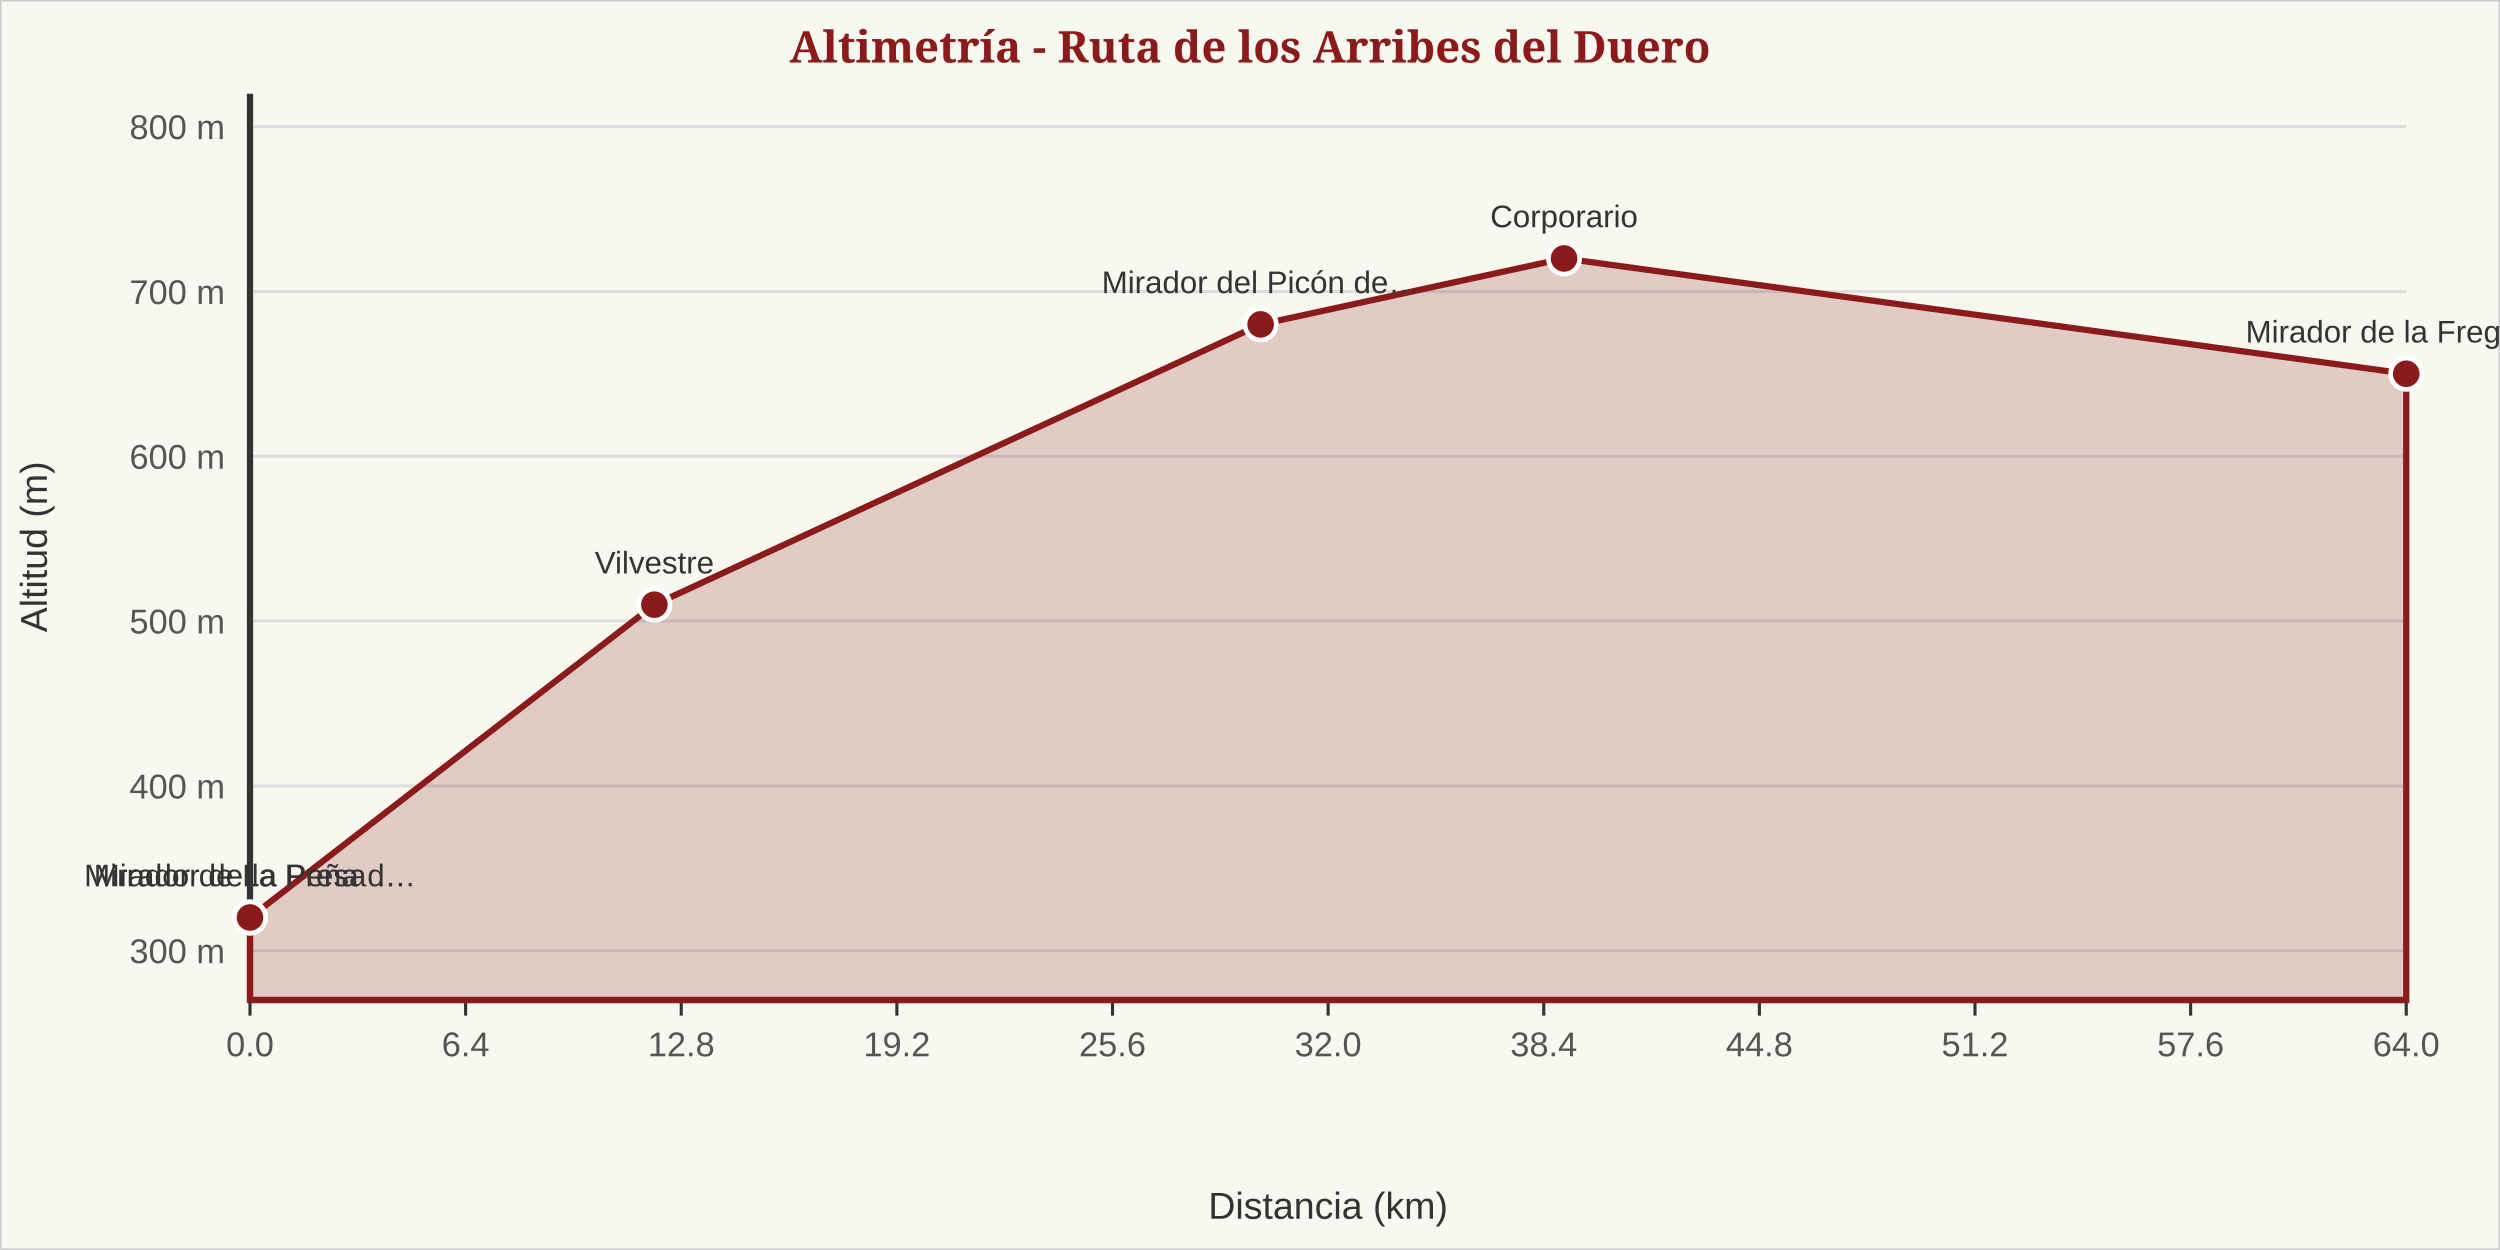
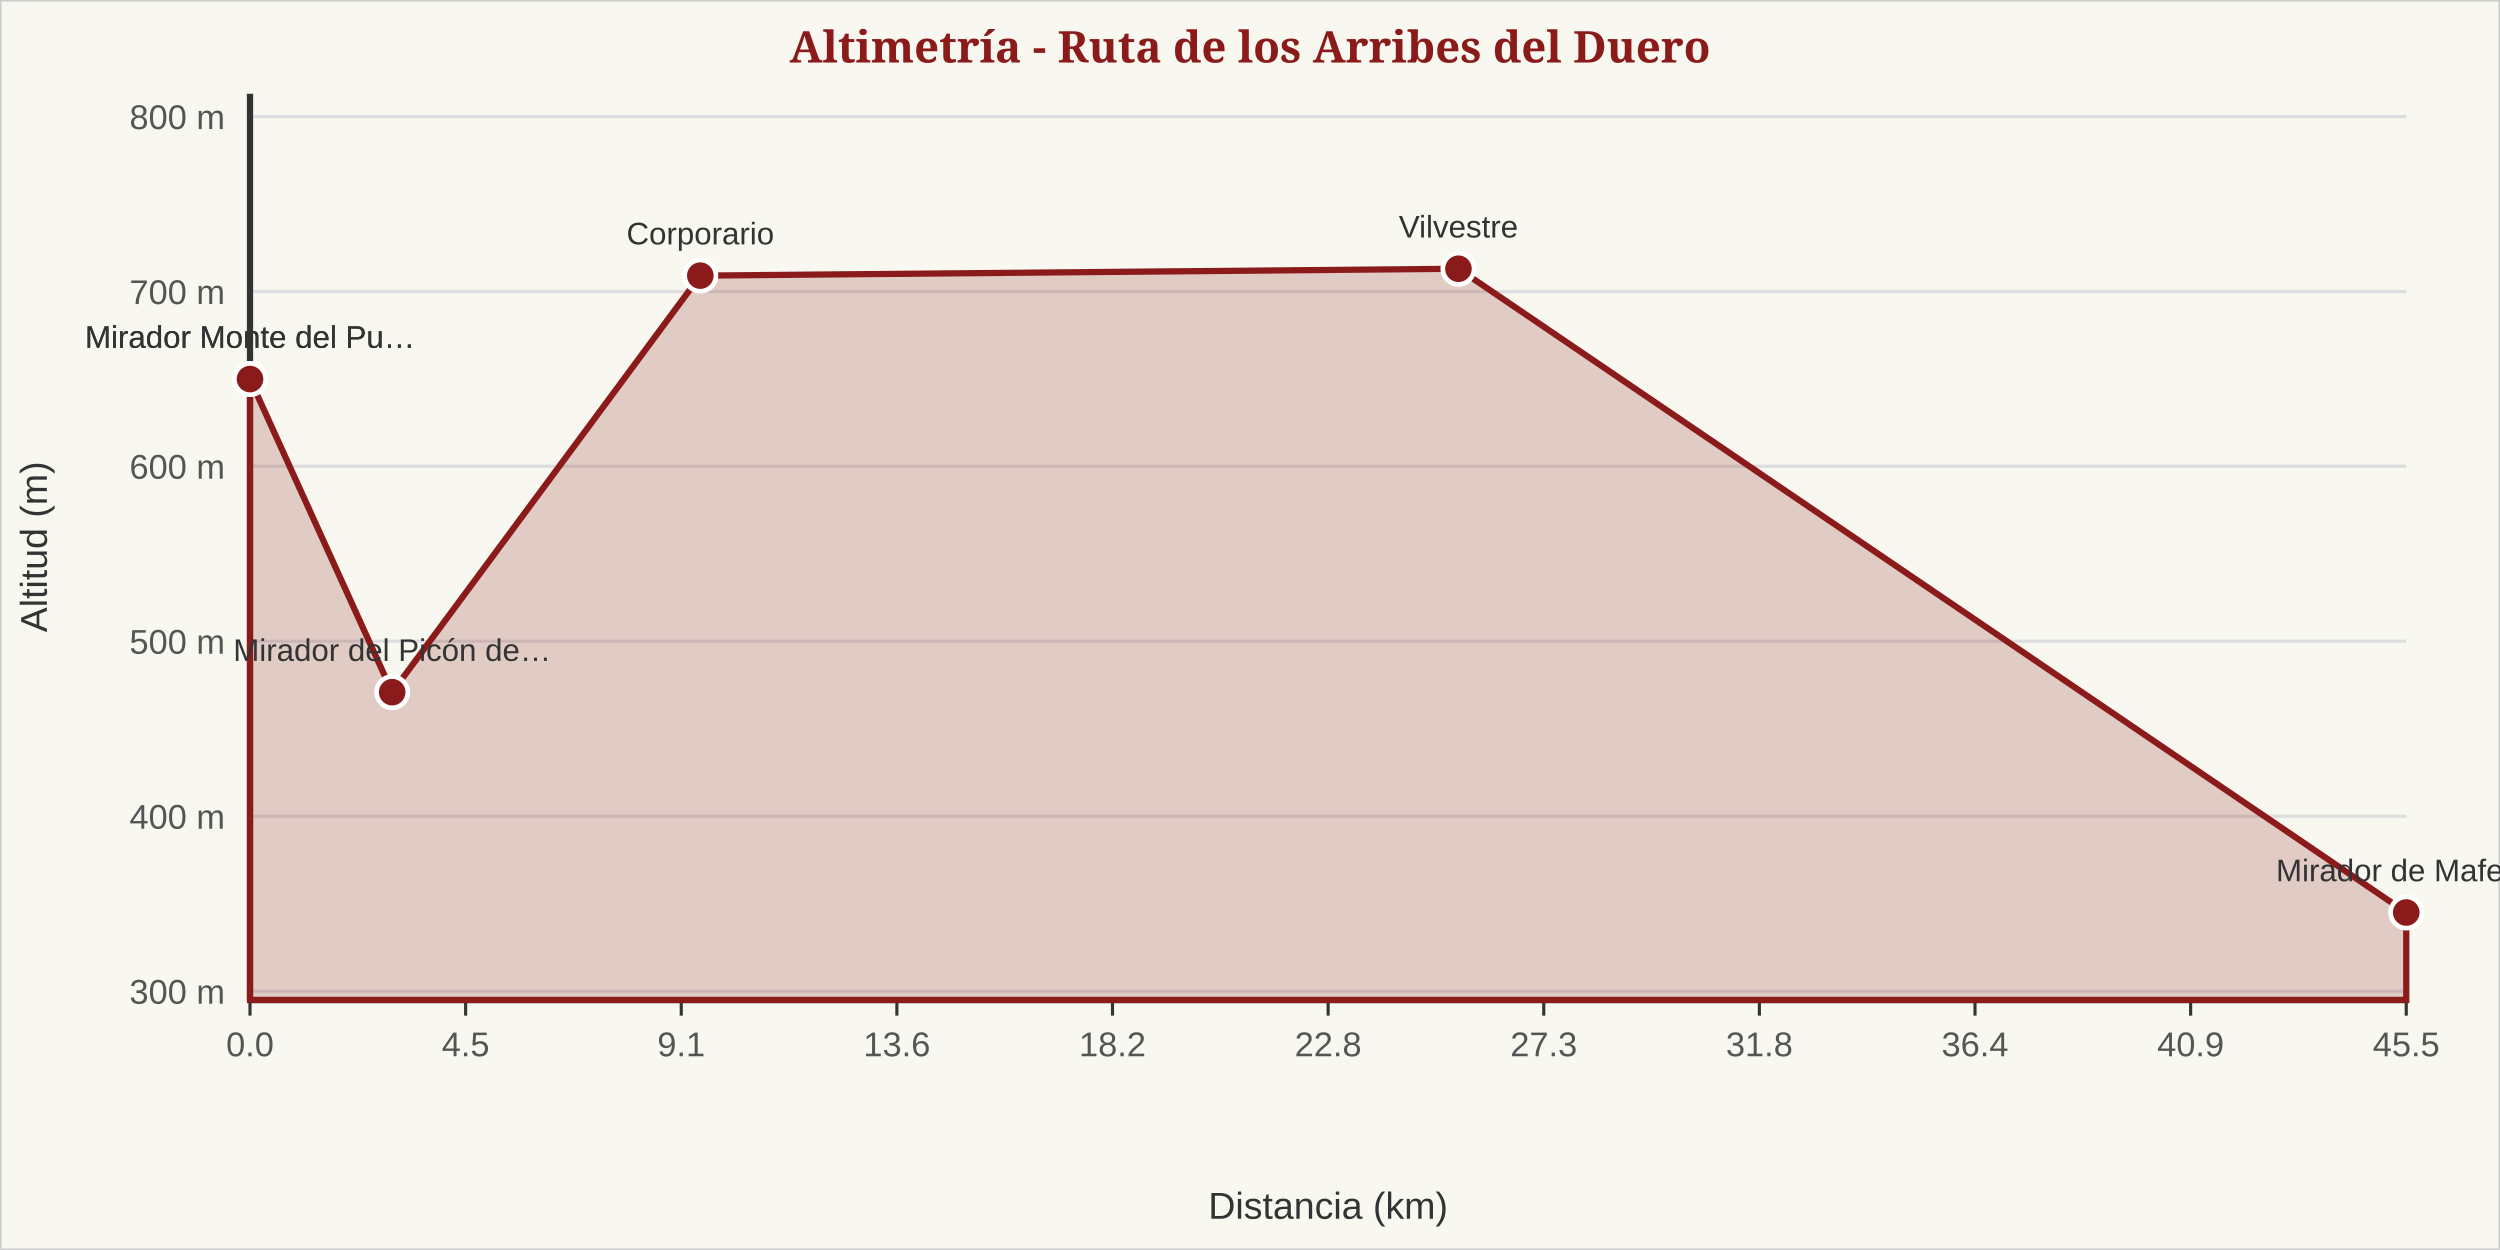
<svg xmlns="http://www.w3.org/2000/svg" viewBox="0 0 800 400" role="img" width="100%" height="400" preserveAspectRatio="xMidYMid meet" aria-label="Altimetría de la ruta Ruta de los Arribes del Duero">
  <rect width="100%" height="100%" fill="#f8f8f0" stroke="#ccc" />
  <text x="400" y="20" text-anchor="middle" font-family="Georgia, serif" font-size="14" font-weight="bold" fill="#8b1a1a">
    Altimetría - Ruta de los Arribes del Duero
  </text>
-   <line x1="80" y1="304.2" x2="770" y2="304.2" stroke="#ddd" stroke-width="1" />
-   <text x="72" y="308.2" text-anchor="end" font-family="Arial, sans-serif" font-size="11" fill="#555">300 m</text>
-   <line x1="80" y1="251.5" x2="770" y2="251.5" stroke="#ddd" stroke-width="1" />
-   <text x="72" y="255.5" text-anchor="end" font-family="Arial, sans-serif" font-size="11" fill="#555">400 m</text>
-   <line x1="80" y1="198.7" x2="770" y2="198.7" stroke="#ddd" stroke-width="1" />
-   <text x="72" y="202.7" text-anchor="end" font-family="Arial, sans-serif" font-size="11" fill="#555">500 m</text>
-   <line x1="80" y1="146.0" x2="770" y2="146.0" stroke="#ddd" stroke-width="1" />
-   <text x="72" y="150.0" text-anchor="end" font-family="Arial, sans-serif" font-size="11" fill="#555">600 m</text>
+   <line x1="80" y1="317.2" x2="770" y2="317.2" stroke="#ddd" stroke-width="1" />
+   <text x="72" y="321.2" text-anchor="end" font-family="Arial, sans-serif" font-size="11" fill="#555">300 m</text>
+   <line x1="80" y1="261.2" x2="770" y2="261.2" stroke="#ddd" stroke-width="1" />
+   <text x="72" y="265.2" text-anchor="end" font-family="Arial, sans-serif" font-size="11" fill="#555">400 m</text>
+   <line x1="80" y1="205.2" x2="770" y2="205.2" stroke="#ddd" stroke-width="1" />
+   <text x="72" y="209.2" text-anchor="end" font-family="Arial, sans-serif" font-size="11" fill="#555">500 m</text>
+   <line x1="80" y1="149.2" x2="770" y2="149.2" stroke="#ddd" stroke-width="1" />
+   <text x="72" y="153.2" text-anchor="end" font-family="Arial, sans-serif" font-size="11" fill="#555">600 m</text>
  <line x1="80" y1="93.3" x2="770" y2="93.3" stroke="#ddd" stroke-width="1" />
  <text x="72" y="97.3" text-anchor="end" font-family="Arial, sans-serif" font-size="11" fill="#555">700 m</text>
-   <line x1="80" y1="40.5" x2="770" y2="40.5" stroke="#ddd" stroke-width="1" />
-   <text x="72" y="44.5" text-anchor="end" font-family="Arial, sans-serif" font-size="11" fill="#555">800 m</text>
+   <line x1="80" y1="37.3" x2="770" y2="37.3" stroke="#ddd" stroke-width="1" />
+   <text x="72" y="41.3" text-anchor="end" font-family="Arial, sans-serif" font-size="11" fill="#555">800 m</text>
  <text x="15" y="175" text-anchor="middle" font-family="Arial, sans-serif" font-size="12" fill="#333" transform="rotate(-90, 15, 175)">
    Altitud (m)
  </text>
  <line x1="80.0" y1="320" x2="80.0" y2="325" stroke="#333" stroke-width="1" />
  <text x="80.0" y="338" text-anchor="middle" font-family="Arial, sans-serif" font-size="11" fill="#555">0.0</text>
  <line x1="149.0" y1="320" x2="149.0" y2="325" stroke="#333" stroke-width="1" />
-   <text x="149.0" y="338" text-anchor="middle" font-family="Arial, sans-serif" font-size="11" fill="#555">6.4</text>
+   <text x="149.0" y="338" text-anchor="middle" font-family="Arial, sans-serif" font-size="11" fill="#555">4.5</text>
  <line x1="218.0" y1="320" x2="218.0" y2="325" stroke="#333" stroke-width="1" />
-   <text x="218.0" y="338" text-anchor="middle" font-family="Arial, sans-serif" font-size="11" fill="#555">12.8</text>
+   <text x="218.0" y="338" text-anchor="middle" font-family="Arial, sans-serif" font-size="11" fill="#555">9.1</text>
  <line x1="287.0" y1="320" x2="287.0" y2="325" stroke="#333" stroke-width="1" />
-   <text x="287.0" y="338" text-anchor="middle" font-family="Arial, sans-serif" font-size="11" fill="#555">19.2</text>
+   <text x="287.0" y="338" text-anchor="middle" font-family="Arial, sans-serif" font-size="11" fill="#555">13.6</text>
  <line x1="356.0" y1="320" x2="356.0" y2="325" stroke="#333" stroke-width="1" />
-   <text x="356.0" y="338" text-anchor="middle" font-family="Arial, sans-serif" font-size="11" fill="#555">25.6</text>
+   <text x="356.0" y="338" text-anchor="middle" font-family="Arial, sans-serif" font-size="11" fill="#555">18.2</text>
  <line x1="425.0" y1="320" x2="425.0" y2="325" stroke="#333" stroke-width="1" />
-   <text x="425.0" y="338" text-anchor="middle" font-family="Arial, sans-serif" font-size="11" fill="#555">32.0</text>
+   <text x="425.0" y="338" text-anchor="middle" font-family="Arial, sans-serif" font-size="11" fill="#555">22.8</text>
  <line x1="494.0" y1="320" x2="494.0" y2="325" stroke="#333" stroke-width="1" />
-   <text x="494.0" y="338" text-anchor="middle" font-family="Arial, sans-serif" font-size="11" fill="#555">38.4</text>
+   <text x="494.0" y="338" text-anchor="middle" font-family="Arial, sans-serif" font-size="11" fill="#555">27.3</text>
  <line x1="563.0" y1="320" x2="563.0" y2="325" stroke="#333" stroke-width="1" />
-   <text x="563.0" y="338" text-anchor="middle" font-family="Arial, sans-serif" font-size="11" fill="#555">44.8</text>
+   <text x="563.0" y="338" text-anchor="middle" font-family="Arial, sans-serif" font-size="11" fill="#555">31.8</text>
  <line x1="632.0" y1="320" x2="632.0" y2="325" stroke="#333" stroke-width="1" />
-   <text x="632.0" y="338" text-anchor="middle" font-family="Arial, sans-serif" font-size="11" fill="#555">51.2</text>
+   <text x="632.0" y="338" text-anchor="middle" font-family="Arial, sans-serif" font-size="11" fill="#555">36.4</text>
  <line x1="701.0" y1="320" x2="701.0" y2="325" stroke="#333" stroke-width="1" />
-   <text x="701.0" y="338" text-anchor="middle" font-family="Arial, sans-serif" font-size="11" fill="#555">57.6</text>
+   <text x="701.0" y="338" text-anchor="middle" font-family="Arial, sans-serif" font-size="11" fill="#555">40.9</text>
  <line x1="770.0" y1="320" x2="770.0" y2="325" stroke="#333" stroke-width="1" />
-   <text x="770.0" y="338" text-anchor="middle" font-family="Arial, sans-serif" font-size="11" fill="#555">64.0</text>
+   <text x="770.0" y="338" text-anchor="middle" font-family="Arial, sans-serif" font-size="11" fill="#555">45.5</text>
  <text x="425" y="390" text-anchor="middle" font-family="Arial, sans-serif" font-size="12" fill="#333">Distancia (km)</text>
  <line x1="80" y1="30" x2="80" y2="320" stroke="#333" stroke-width="2" />
  <line x1="80" y1="320" x2="770" y2="320" stroke="#333" stroke-width="2" />
-   <polygon points="80.0,293.6 80.0,293.6 209.4,193.5 403.4,103.8 500.5,82.7 770.0,119.6 770.0,320.0 80.0,320.0" fill="rgba(139,26,26,0.2)" stroke="#8b1a1a" stroke-width="2" />
-   <circle cx="80.0" cy="293.6" r="5" fill="#8b1a1a" stroke="white" stroke-width="1.5" />
-   <text x="80.0" y="283.6" text-anchor="middle" font-family="Arial, sans-serif" font-size="10" fill="#333">
-     Mirador de La Peña d…
+   <polygon points="80.0,121.3 80.0,121.3 125.5,221.5 224.1,88.2 466.7,86.0 770.0,292.0 770.0,320.0 80.0,320.0" fill="rgba(139,26,26,0.2)" stroke="#8b1a1a" stroke-width="2" />
+   <circle cx="80.0" cy="121.3" r="5" fill="#8b1a1a" stroke="white" stroke-width="1.5" />
+   <text x="80.0" y="111.3" text-anchor="middle" font-family="Arial, sans-serif" font-size="10" fill="#333">
+     Mirador Monte del Pu…
  </text>
-   <circle cx="80.0" cy="293.6" r="5" fill="#8b1a1a" stroke="white" stroke-width="1.5" />
-   <text x="80.0" y="283.6" text-anchor="middle" font-family="Arial, sans-serif" font-size="10" fill="#333">
-     Mirador de la Presa …
+   <circle cx="80.0" cy="121.3" r="5" fill="#8b1a1a" stroke="white" stroke-width="1.5" />
+   <text x="80.0" y="111.3" text-anchor="middle" font-family="Arial, sans-serif" font-size="10" fill="#333">
+     Mirador Monte del Pu…
  </text>
-   <circle cx="209.4" cy="193.5" r="5" fill="#8b1a1a" stroke="white" stroke-width="1.5" />
-   <text x="209.4" y="183.5" text-anchor="middle" font-family="Arial, sans-serif" font-size="10" fill="#333">
+   <circle cx="125.5" cy="221.5" r="5" fill="#8b1a1a" stroke="white" stroke-width="1.5" />
+   <text x="125.5" y="211.5" text-anchor="middle" font-family="Arial, sans-serif" font-size="10" fill="#333">
+     Mirador del Picón de…
+   </text>
+   <circle cx="224.1" cy="88.2" r="5" fill="#8b1a1a" stroke="white" stroke-width="1.5" />
+   <text x="224.1" y="78.2" text-anchor="middle" font-family="Arial, sans-serif" font-size="10" fill="#333">
+     Corporario
+   </text>
+   <circle cx="466.7" cy="86.0" r="5" fill="#8b1a1a" stroke="white" stroke-width="1.5" />
+   <text x="466.7" y="76.0" text-anchor="middle" font-family="Arial, sans-serif" font-size="10" fill="#333">
    Vilvestre
  </text>
-   <circle cx="403.4" cy="103.8" r="5" fill="#8b1a1a" stroke="white" stroke-width="1.5" />
-   <text x="403.4" y="93.8" text-anchor="middle" font-family="Arial, sans-serif" font-size="10" fill="#333">
-     Mirador del Picón de…
-   </text>
-   <circle cx="500.5" cy="82.7" r="5" fill="#8b1a1a" stroke="white" stroke-width="1.5" />
-   <text x="500.5" y="72.7" text-anchor="middle" font-family="Arial, sans-serif" font-size="10" fill="#333">
-     Corporario
-   </text>
-   <circle cx="770.0" cy="119.6" r="5" fill="#8b1a1a" stroke="white" stroke-width="1.5" />
-   <text x="770.0" y="109.6" text-anchor="middle" font-family="Arial, sans-serif" font-size="10" fill="#333">
-     Mirador de la Fregen…
+   <circle cx="770.0" cy="292.0" r="5" fill="#8b1a1a" stroke="white" stroke-width="1.5" />
+   <text x="770.0" y="282.0" text-anchor="middle" font-family="Arial, sans-serif" font-size="10" fill="#333">
+     Mirador de Mafeito
  </text>
</svg>
